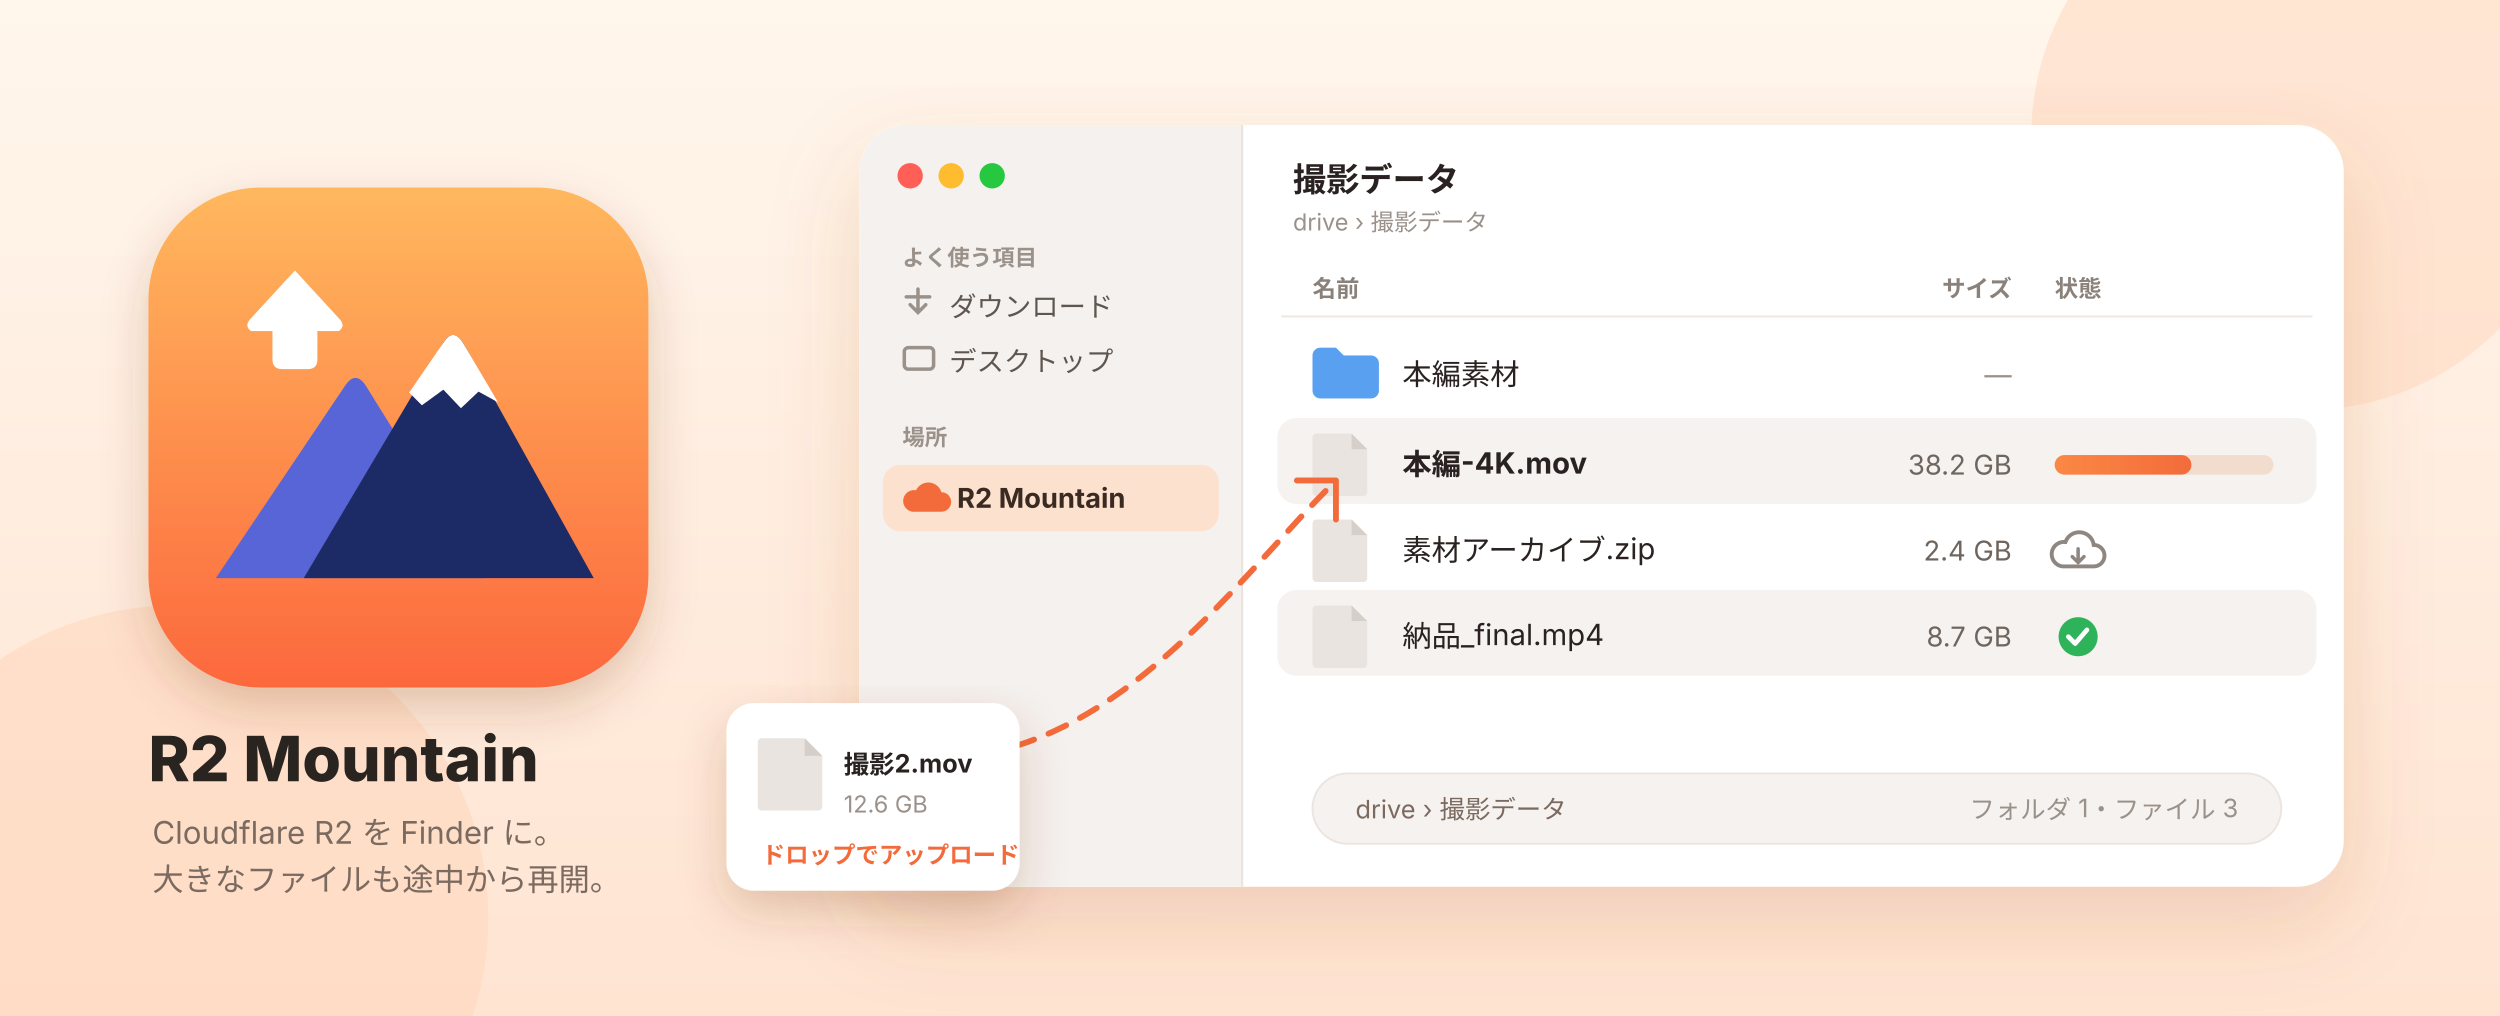
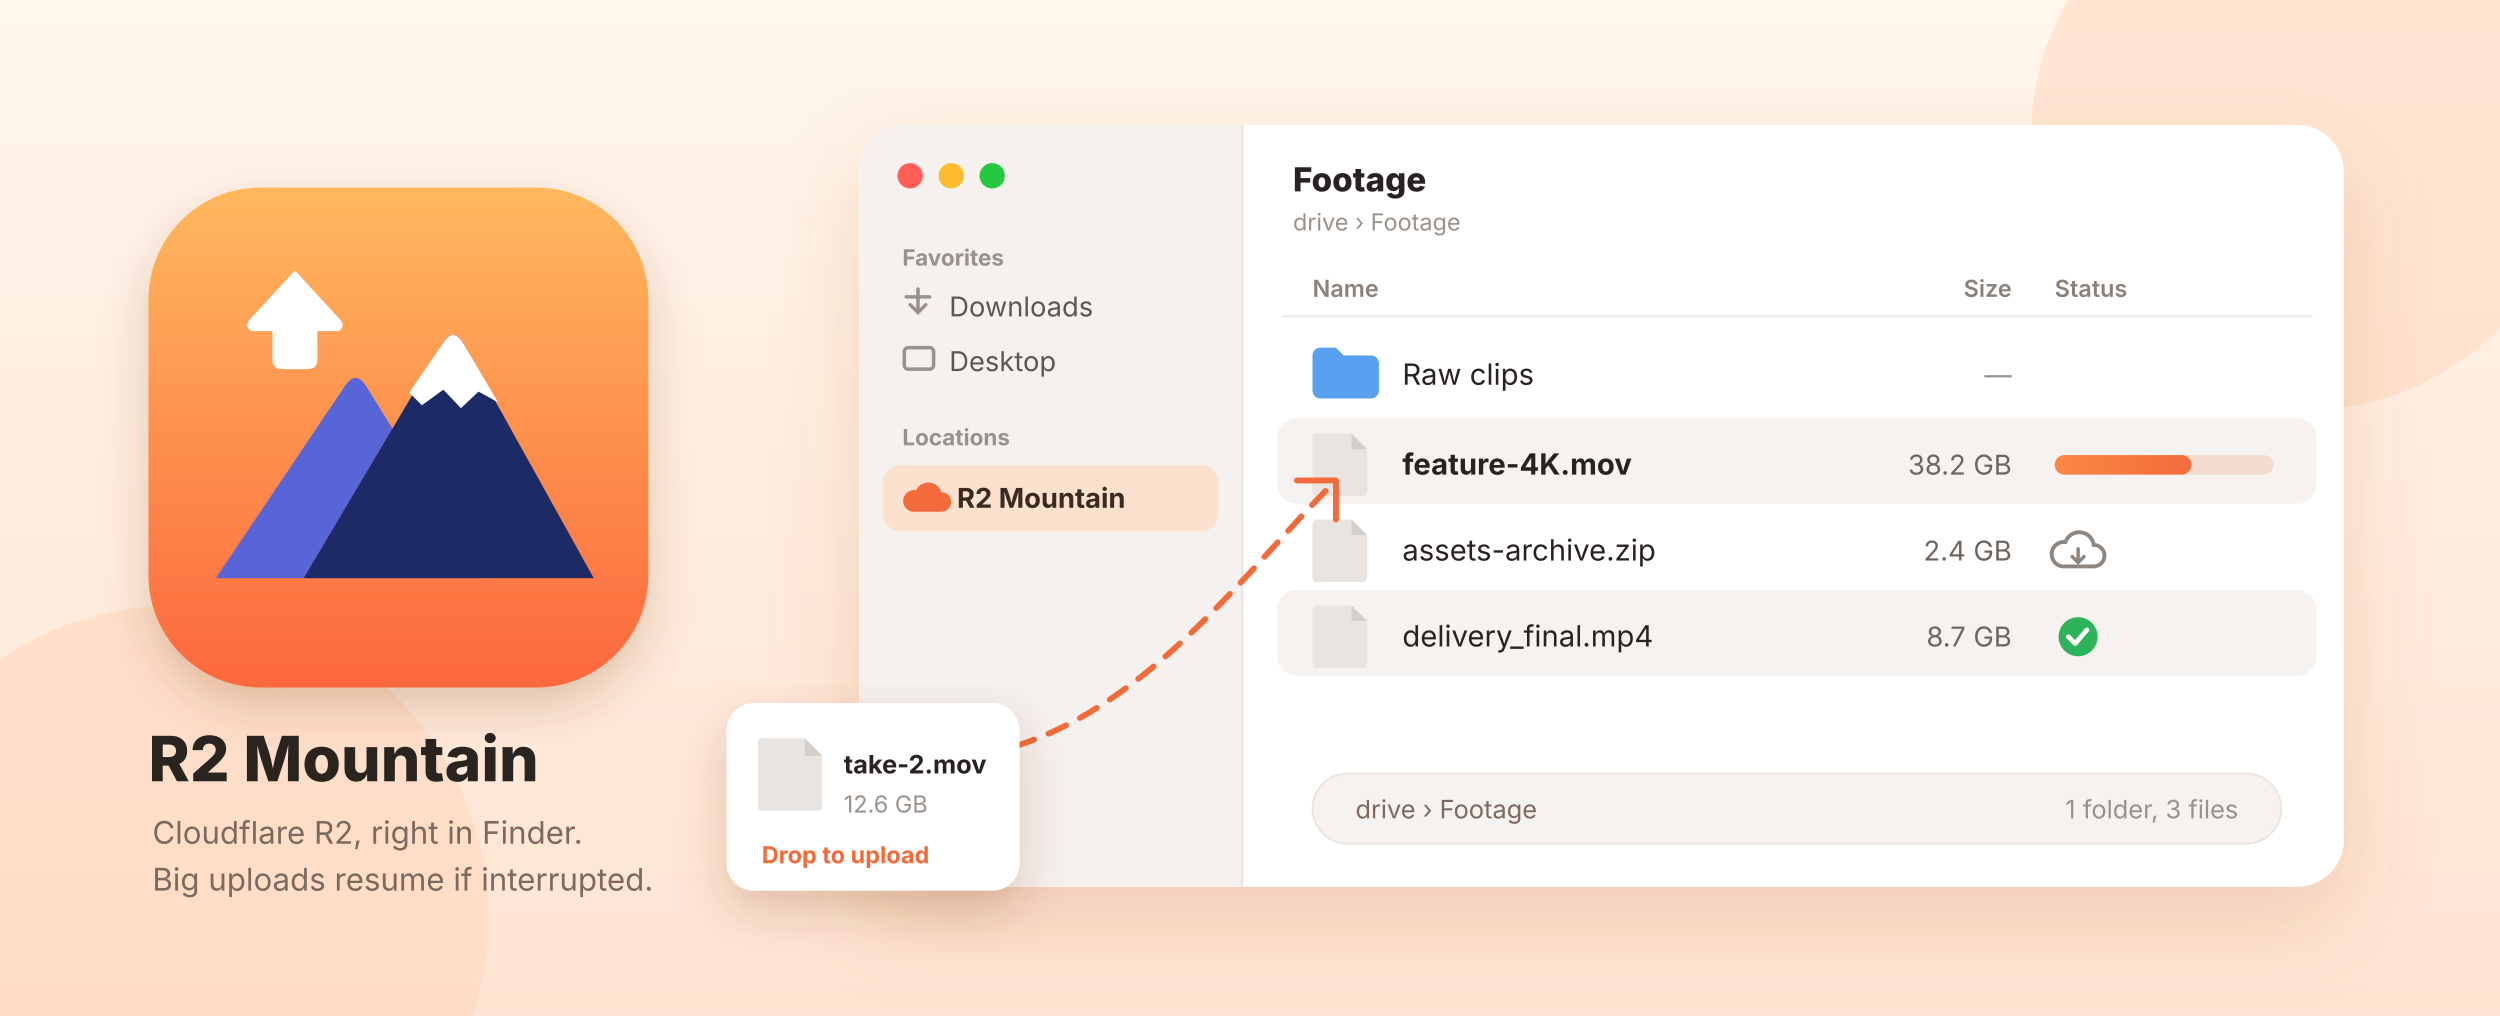
<svg xmlns="http://www.w3.org/2000/svg" viewBox="0 0 1280 520" width="1280" height="520" role="img" aria-labelledby="title">
  <defs>
    <linearGradient id="sky" x1="0" y1="0" x2="0" y2="1">
      <stop offset="0" stop-color="#FFF6EC" />
      <stop offset="1" stop-color="#FFE4D2" />
    </linearGradient>
    <linearGradient id="icon" x1="0" y1="0" x2="0" y2="1">
      <stop offset="0" stop-color="#FFB85E" />
      <stop offset="1" stop-color="#FC683D" />
    </linearGradient>
    <linearGradient id="bar" x1="0" y1="0" x2="1" y2="0">
      <stop offset="0" stop-color="#FF9A4A" />
      <stop offset="1" stop-color="#F36B3B" />
    </linearGradient>
    <filter id="shadow" x="-10%" y="-10%" width="120%" height="130%">
      <feDropShadow dx="0" dy="18" stdDeviation="22" flood-color="#B4542A" flood-opacity="0.18" />
    </filter>
    <filter id="soft" x="-20%" y="-20%" width="140%" height="160%">
      <feDropShadow dx="0" dy="10" stdDeviation="12" flood-color="#7A3416" flood-opacity="0.22" />
    </filter>
    <clipPath id="track">
      <rect x="380" y="11" width="112" height="10" rx="5" />
    </clipPath>
    <clipPath id="window">
      <rect x="0" y="0" width="760" height="390" rx="24" />
    </clipPath>
  </defs>
  <style>
    text { font-family: -apple-system, BlinkMacSystemFont, "Hiragino Sans", "Noto Sans JP", "Segoe UI", sans-serif; }
    .fill { animation: upload 7s ease-in-out infinite; }
    .card { animation: float 4s ease-in-out infinite; transform-box: fill-box; transform-origin: center; }
    .dash { animation: march 1.6s linear infinite; }
    @keyframes upload { 0% { transform: translateX(20px); } 70% { transform: translateX(112px); } 100% { transform: translateX(112px); } }
    @keyframes float { 0%, 100% { transform: translateY(0) rotate(-7deg); } 50% { transform: translateY(-8px) rotate(-5deg); } }
    @keyframes march { to { stroke-dashoffset: -28; } }
    @media (prefers-reduced-motion: reduce) { .fill, .card, .dash { animation: none; } }
  </style>
  <rect width="1280" height="520" fill="url(#sky)" />
  <circle cx="1180" cy="70" r="140" fill="#FFD9BF" opacity="0.55" />
  <circle cx="90" cy="470" r="160" fill="#FFD2B5" opacity="0.45" />
  <g transform="translate(76 96)" filter="url(#soft)">
    <g transform="scale(0.25)">
      <rect width="1024" height="1024" rx="230" fill="url(#icon)" />
      <path d="M138 800L404 404Q424 376 444 404L690 800Z" fill="#5865D6" />
      <path d="M318 800L604 318Q624 286 644 318L912 800Z" fill="#1F2B66" />
      <path d="M604 318Q624 286 644 318L716 440L676 418L640 452L604 414L560 446L534 420Z" fill="#FFFFFF" />
      <path d="M300 170L392 270Q404 284 390 294L346 294L346 352Q346 372 326 372L274 372Q254 372 254 352L254 294L210 294Q196 284 208 270Z" fill="#FFFFFF" />
    </g>
  </g>
  <text x="76" y="400" font-size="32" font-weight="800" fill="#2A2420">R2 Mountain</text>
-   <text x="78" y="432" font-size="16" fill="#7A6A60">Cloudflare R2 を Finder に。</text>
-   <text x="78" y="456" font-size="16" fill="#7A6A60">大きなファイルも途中から再開。</text>
+   <text x="78" y="432" font-size="16" fill="#7A6A60">Cloudflare R2, right in Finder.</text>
+   <text x="78" y="456" font-size="16" fill="#7A6A60">Big uploads resume if interrupted.</text>
  <g transform="translate(440 64)" filter="url(#shadow)">
    <g clip-path="url(#window)">
      <rect width="760" height="390" fill="#FFFFFF" />
      <rect width="196" height="390" fill="#F5F1EE" />
      <line x1="196" y1="0" x2="196" y2="390" stroke="#EAE3DD" />
      <circle cx="26" cy="26" r="6.5" fill="#FF5F57" />
      <circle cx="47" cy="26" r="6.5" fill="#FEBC2E" />
      <circle cx="68" cy="26" r="6.5" fill="#28C840" />
-       <text x="22" y="72" font-size="11.5" font-weight="700" fill="#9A918A">よく使う項目</text>
-       <text x="46" y="98" font-size="14" fill="#5E5650">ダウンロード</text>
+       <text x="22" y="72" font-size="11.5" font-weight="700" fill="#9A918A">Favorites</text>
+       <text x="46" y="98" font-size="14" fill="#5E5650">Downloads</text>
      <path d="M24 88h12M30 84v10M26 92l4 4 4-4" stroke="#9A918A" stroke-width="1.8" fill="none" stroke-linecap="round" />
-       <text x="46" y="126" font-size="14" fill="#5E5650">デスクトップ</text>
+       <text x="46" y="126" font-size="14" fill="#5E5650">Desktop</text>
      <rect x="23" y="114" width="15" height="11" rx="2" fill="none" stroke="#9A918A" stroke-width="1.8" />
-       <text x="22" y="164" font-size="11.5" font-weight="700" fill="#9A918A">場所</text>
+       <text x="22" y="164" font-size="11.5" font-weight="700" fill="#9A918A">Locations</text>
      <rect x="12" y="174" width="172" height="34" rx="9" fill="#FDE1CF" />
      <path d="M27 198h15a5 5 0 0 0 0-10 7 7 0 0 0-13-1 4.5 4.5 0 0 0-2 11z" fill="#F36B3B" />
      <text x="50" y="196" font-size="14" font-weight="700" fill="#3A2B22">R2 Mountain</text>
-       <text x="222" y="34" font-size="17" font-weight="800" fill="#2A2420">撮影データ</text>
-       <text x="222" y="54" font-size="12" fill="#9A918A">drive › 撮影データ</text>
-       <text x="232" y="88" font-size="12" font-weight="600" fill="#8A817A">名前</text>
-       <text x="590" y="88" font-size="12" font-weight="600" fill="#8A817A" text-anchor="end">サイズ</text>
-       <text x="612" y="88" font-size="12" font-weight="600" fill="#8A817A">状態</text>
+       <text x="222" y="34" font-size="17" font-weight="800" fill="#2A2420">Footage</text>
+       <text x="222" y="54" font-size="12" fill="#9A918A">drive › Footage</text>
+       <text x="232" y="88" font-size="12" font-weight="600" fill="#8A817A">Name</text>
+       <text x="590" y="88" font-size="12" font-weight="600" fill="#8A817A" text-anchor="end">Size</text>
+       <text x="612" y="88" font-size="12" font-weight="600" fill="#8A817A">Status</text>
      <line x1="216" y1="98" x2="744" y2="98" stroke="#EEE8E3" />
      <rect x="214" y="150" width="532" height="44" rx="10" fill="#F6F2EF" />
      <rect x="214" y="238" width="532" height="44" rx="10" fill="#F6F2EF" />
      <g transform="translate(232 112)">
        <path d="M0 6a4 4 0 0 1 4-4h8l4 4h14a4 4 0 0 1 4 4v14a4 4 0 0 1-4 4H4a4 4 0 0 1-4-4z" fill="#5AA0F0" />
-         <text x="46" y="21" font-size="15" fill="#2A2420">本編素材</text>
+         <text x="46" y="21" font-size="15" fill="#2A2420">Raw clips</text>
        <text x="358" y="21" font-size="14" fill="#9A918A" text-anchor="end">—</text>
      </g>
      <g transform="translate(232 158)">
        <path d="M2 0h18l8 8v22a2 2 0 0 1-2 2H2a2 2 0 0 1-2-2V2a2 2 0 0 1 2-2z" fill="#E9E4E0" />
        <path d="M20 0v8h8" fill="#D6CFC9" />
-         <text x="46" y="21" font-size="15" font-weight="700" fill="#2A2420">本編-4K.mov</text>
+         <text x="46" y="21" font-size="15" font-weight="700" fill="#2A2420">feature-4K.mov</text>
        <text x="358" y="21" font-size="14" fill="#6E655E" text-anchor="end">38.2 GB</text>
        <rect x="380" y="11" width="112" height="10" rx="5" fill="#F2DCCD" />
        <g clip-path="url(#track)">
          <rect class="fill" x="268" y="11" width="112" height="10" rx="5" fill="url(#bar)" transform="translate(70 0)" />
        </g>
      </g>
      <g transform="translate(232 202)">
        <path d="M2 0h18l8 8v22a2 2 0 0 1-2 2H2a2 2 0 0 1-2-2V2a2 2 0 0 1 2-2z" fill="#E9E4E0" />
        <path d="M20 0v8h8" fill="#D6CFC9" />
-         <text x="46" y="21" font-size="15" fill="#2A2420">素材アーカイブ.zip</text>
+         <text x="46" y="21" font-size="15" fill="#2A2420">assets-archive.zip</text>
        <text x="358" y="21" font-size="14" fill="#6E655E" text-anchor="end">2.4 GB</text>
        <path d="M384 24h16a5.5 5.5 0 0 0 0-11 7.5 7.5 0 0 0-14.5-1.5A5 5 0 0 0 384 24z" fill="none" stroke="#8E8680" stroke-width="2" />
        <path d="M392 15v7M389 19l3 3 3-3" stroke="#8E8680" stroke-width="1.8" fill="none" stroke-linecap="round" />
      </g>
      <g transform="translate(232 246)">
        <path d="M2 0h18l8 8v22a2 2 0 0 1-2 2H2a2 2 0 0 1-2-2V2a2 2 0 0 1 2-2z" fill="#E9E4E0" />
        <path d="M20 0v8h8" fill="#D6CFC9" />
-         <text x="46" y="21" font-size="15" fill="#2A2420">納品_final.mp4</text>
+         <text x="46" y="21" font-size="15" fill="#2A2420">delivery_final.mp4</text>
        <text x="358" y="21" font-size="14" fill="#6E655E" text-anchor="end">8.7 GB</text>
        <circle cx="392" cy="16" r="10" fill="#2FB35A" />
        <path d="M387 16l3.5 3.5 6-7" stroke="#FFFFFF" stroke-width="2.4" fill="none" stroke-linecap="round" stroke-linejoin="round" />
      </g>
      <rect x="232" y="332" width="496" height="36" rx="18" fill="#F6F2EF" stroke="#ECE5DF" />
-       <text x="254" y="355" font-size="13" fill="#7A6A60">drive  ›  撮影データ</text>
-       <text x="706" y="355" font-size="13" fill="#9A918A" text-anchor="end">フォルダ 1・ファイル 3</text>
+       <text x="254" y="355" font-size="13" fill="#7A6A60">drive  ›  Footage</text>
+       <text x="706" y="355" font-size="13" fill="#9A918A" text-anchor="end">1 folder, 3 files</text>
    </g>
  </g>
  <path class="dash" d="M520 382C590 360 640 290 682 248" fill="none" stroke="#F36B3B" stroke-width="3" stroke-dasharray="10 8" stroke-linecap="round" />
  <path d="M664 246l20 0 0 20" fill="none" stroke="#F36B3B" stroke-width="3" stroke-linecap="round" stroke-linejoin="round" />
  <g class="card" filter="url(#soft)">
    <rect x="372" y="360" width="150" height="96" rx="14" fill="#FFFFFF" />
    <path d="M390 378h22l9 9v26a2 2 0 0 1-2 2h-29a2 2 0 0 1-2-2v-33a2 2 0 0 1 2-2z" fill="#E9E4E0" />
    <path d="M412 378v9h9" fill="#D6CFC9" />
-     <text x="432" y="396" font-size="13" font-weight="700" fill="#2A2420">撮影2.mov</text>
+     <text x="432" y="396" font-size="13" font-weight="700" fill="#2A2420">take-2.mov</text>
    <text x="432" y="416" font-size="12" fill="#9A918A">12.6 GB</text>
-     <text x="390" y="442" font-size="12" font-weight="700" fill="#F36B3B">ドロップでアップロード</text>
+     <text x="390" y="442" font-size="12" font-weight="700" fill="#F36B3B">Drop to upload</text>
  </g>
</svg>
